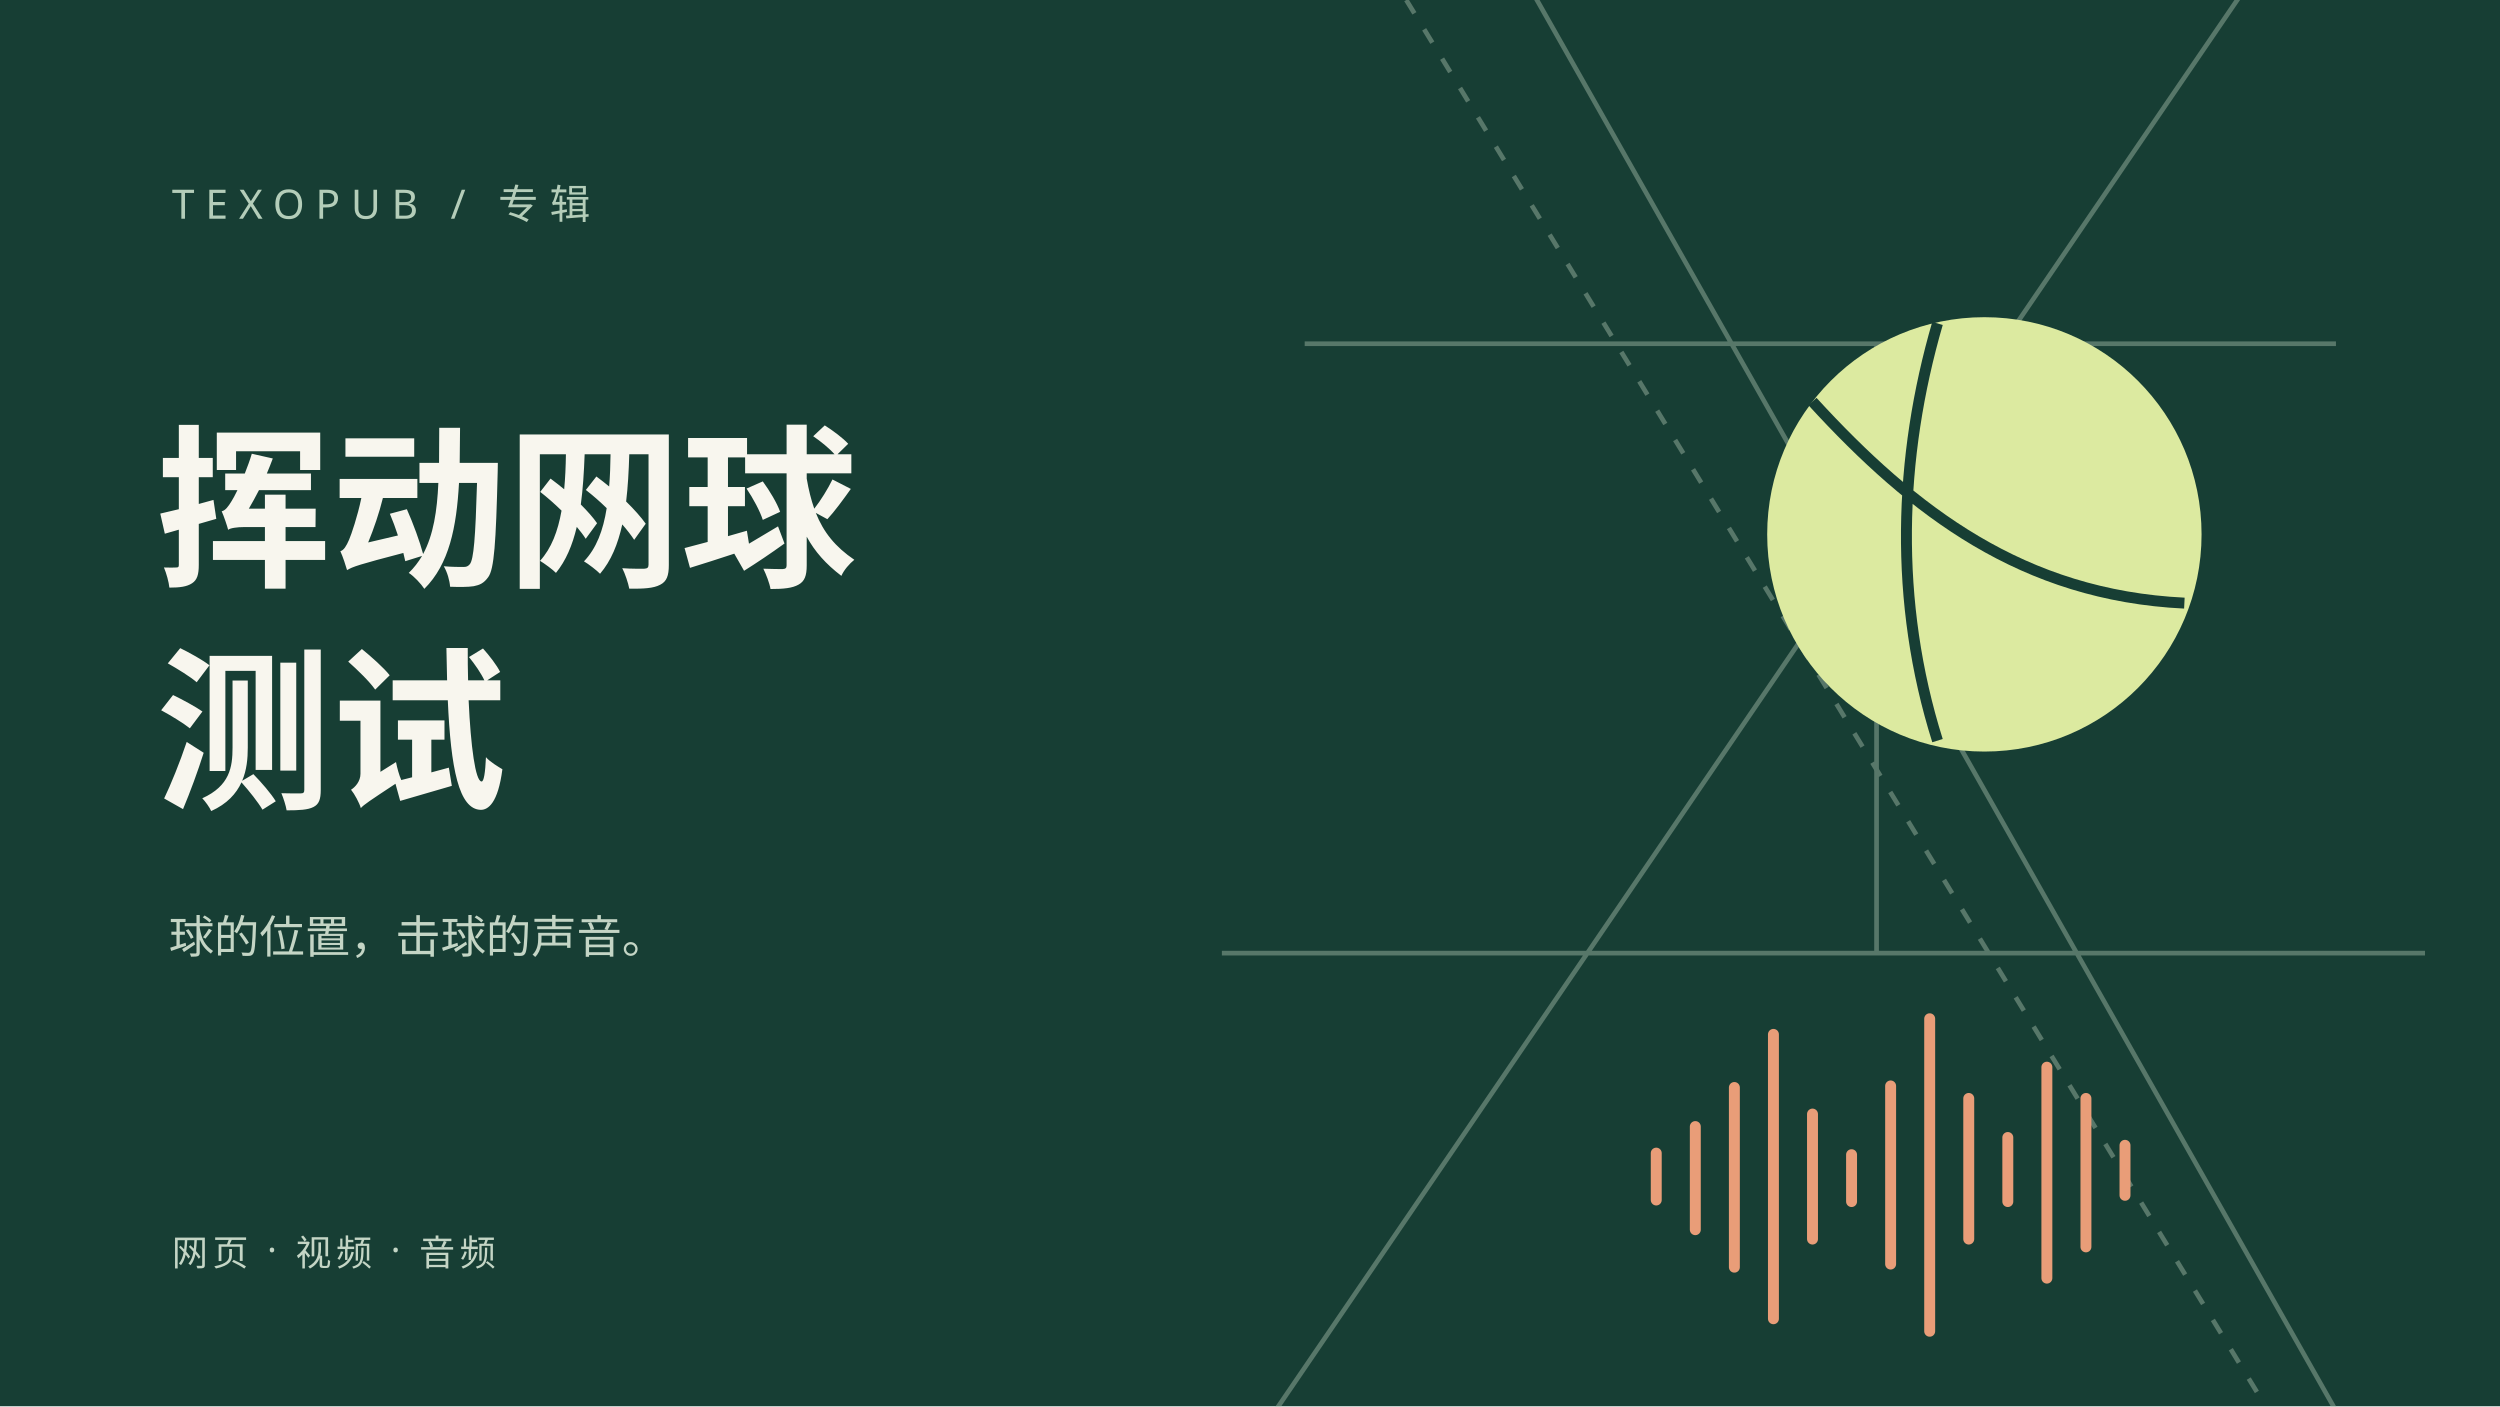
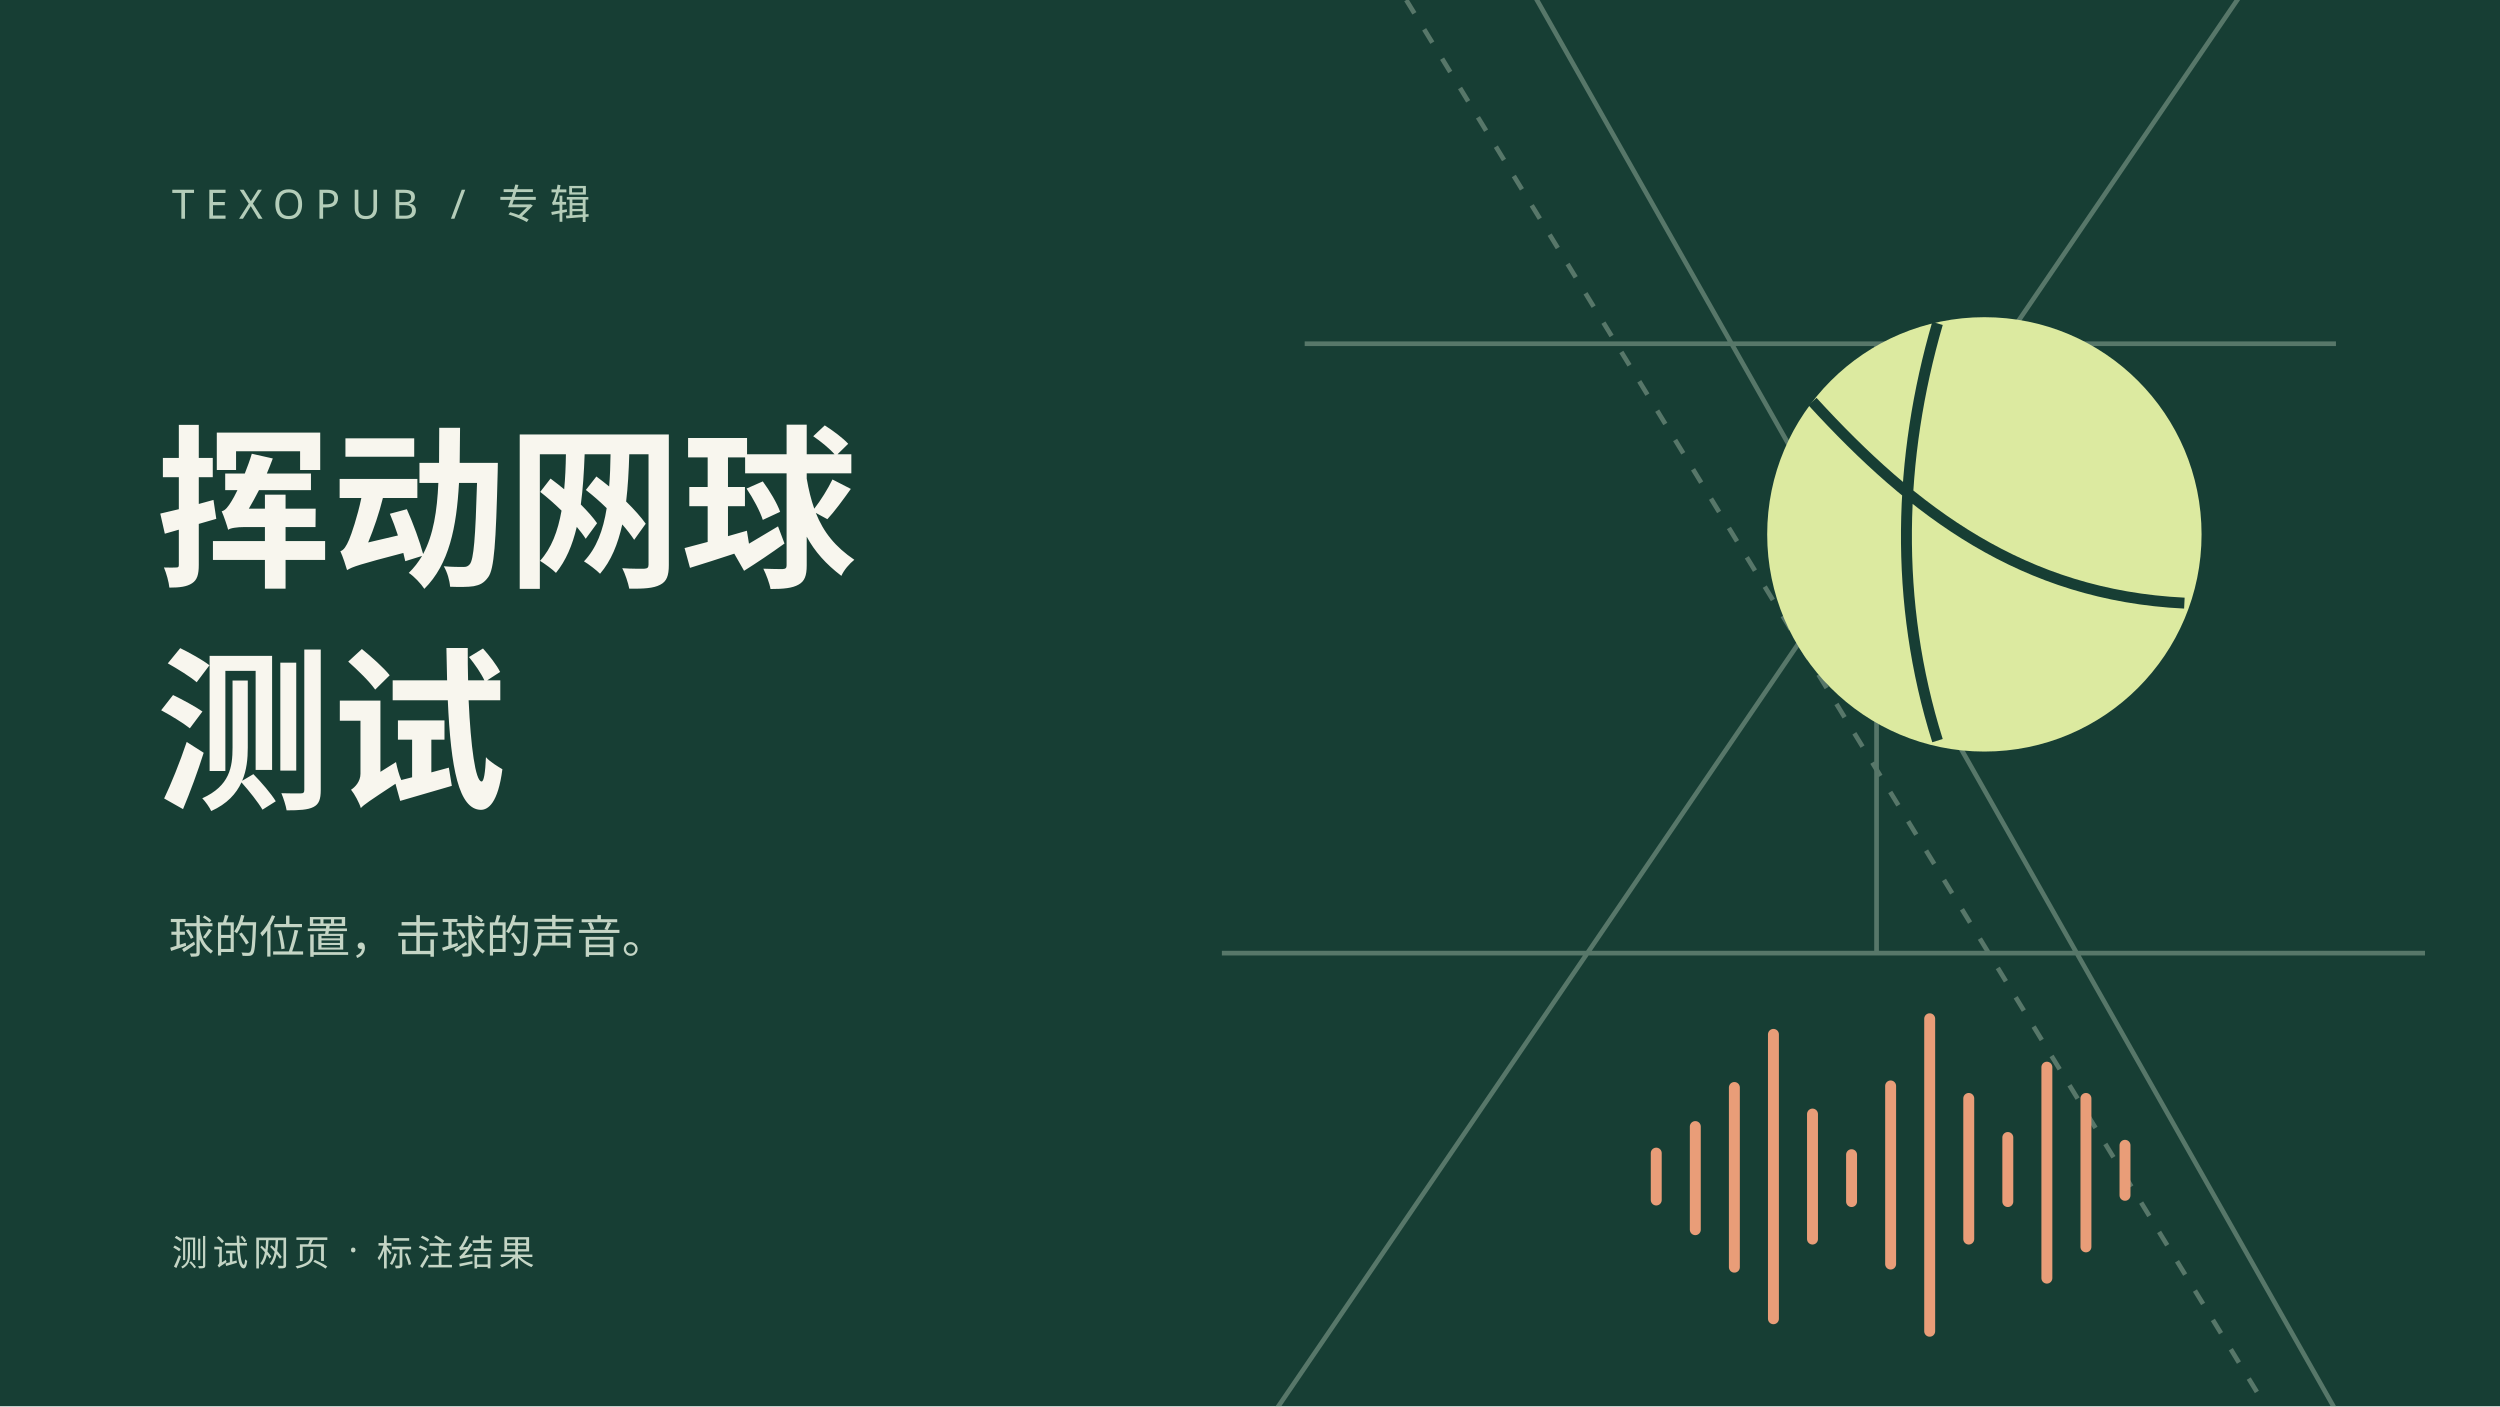
<svg xmlns="http://www.w3.org/2000/svg" width="1600" height="900" viewBox="0 0 1600 900">
  <rect width="1600" height="900" fill="#173e34" />
  <g fill="none" stroke="#b1c5b3" stroke-width="3" opacity=".42">
    <path d="M927-100 1550 1000M1500-100 750 1000M835 220h660M782 610h770M1201 220v390" />
    <path d="m900 0 550 900" stroke-dasharray="10 12" />
  </g>
  <g fill="#dceaa0">
    <circle cx="1270" cy="342" r="139" />
  </g>
  <g fill="none" stroke="#173e34" stroke-width="7">
    <path d="M1160 257c65 71 135 124 238 129M1240 207c-25 86-28 178 0 267" />
  </g>
  <g fill="#f8f6ee" font-family="PingFang SC,Noto Sans SC,sans-serif">
    <text x="110" y="140" font-size="26" letter-spacing="7" fill="#b4cdb9">TEXOPUB / 专辑</text>
    <text x="100" y="367" font-size="112" font-weight="650">挥动网球</text>
    <text x="100" y="509" font-size="112" font-weight="650">测试</text>
    <text x="108" y="610" font-size="29" fill="#c4d5c5">球的位置，击球的声音。</text>
-     <text x="110" y="810" font-size="23" letter-spacing="3" fill="#c4d5c5">网页 · 视频 · 音频</text>
+     <text x="110" y="810" font-size="23" letter-spacing="3" fill="#c4d5c5">测试网页 · 标注结果</text>
  </g>
  <g stroke="#e99d78" stroke-width="7" stroke-linecap="round">
    <path d="M1060 738v30m25-47v66m25-91v115m25-149v182m25-131v80m25-54v30m25-74v114m25-157v200m25-149v90m25-65v41m25-86v135m25-115v95m25-65v32" />
  </g>
</svg>
